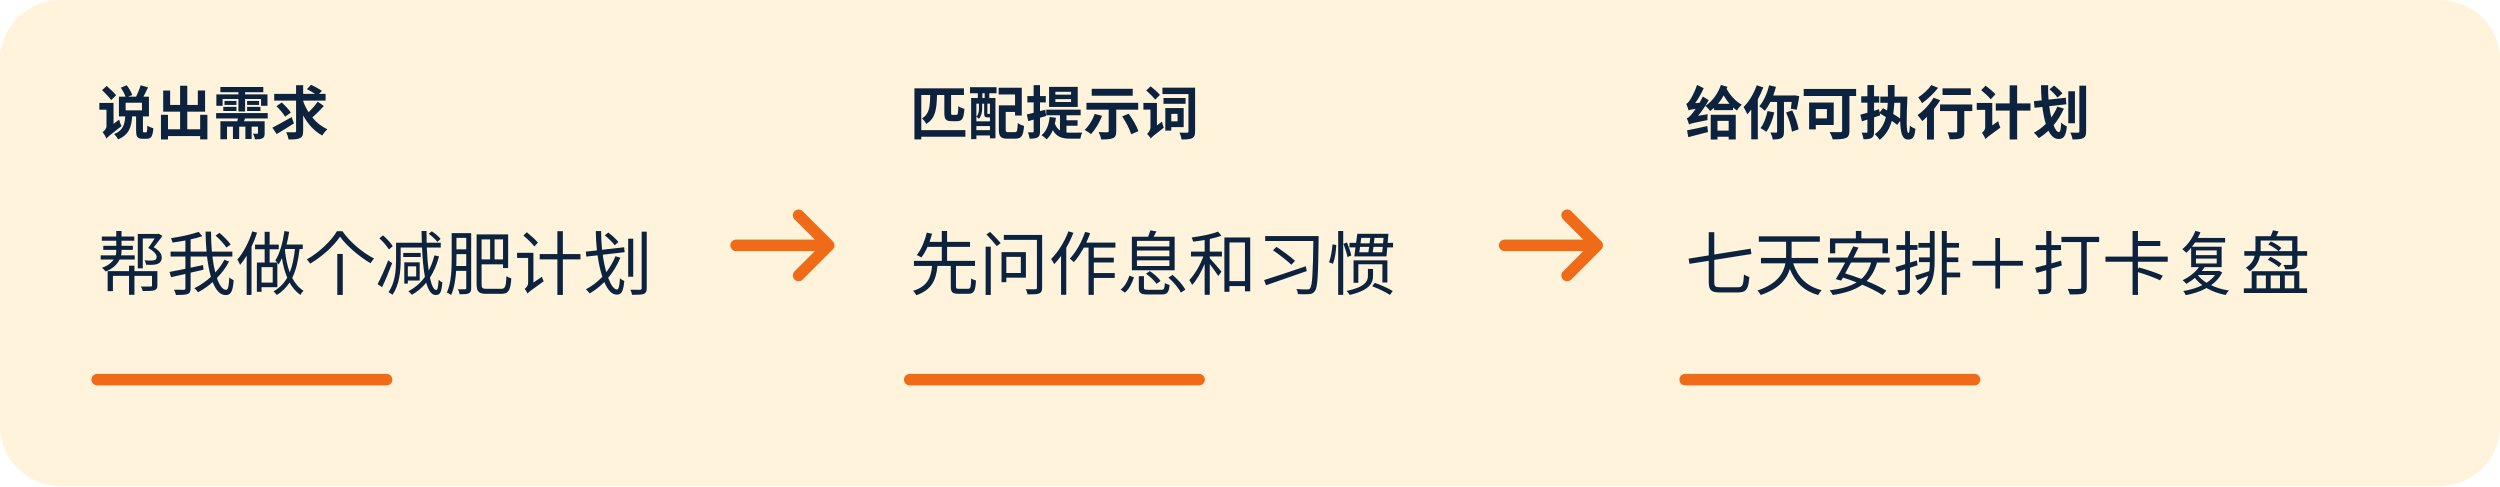
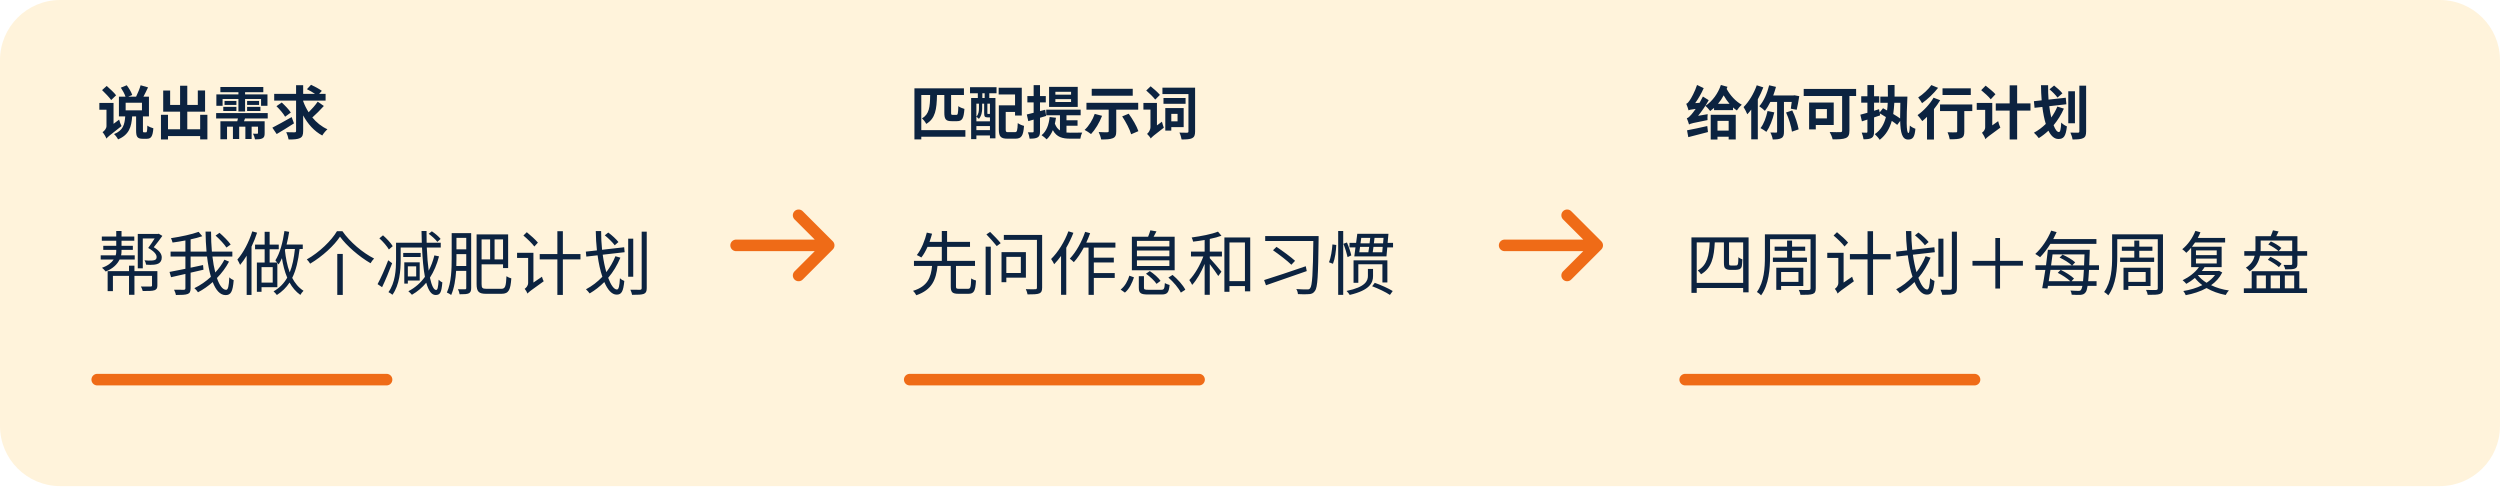
<svg xmlns="http://www.w3.org/2000/svg" width="1080" height="210" viewBox="0 0 1080 210" role="img" aria-labelledby="title">
  <rect width="1080" height="210" rx="26" fill="#fff3db" />
  <g fill="#0c2340" font-family="'Microsoft YaHei','PingFang SC',sans-serif">
    <text x="42" y="58" font-size="25" font-weight="700">说出需求</text>
    <text x="42" y="125" font-size="30">帮我做个减肥计划</text>
    <text x="393" y="58" font-size="25" font-weight="700">匹配提示词</text>
    <text x="393" y="125" font-size="30">先问作息和习惯</text>
    <text x="728" y="58" font-size="25" font-weight="700">给你可执行计划</text>
-     <text x="728" y="125" font-size="30">七天安排＋打卡复盘</text>
+     <text x="728" y="125" font-size="30">四周计划＋每周复盘</text>
  </g>
  <g stroke="#ef6b17" stroke-width="5" fill="none" stroke-linecap="round" stroke-linejoin="round">
    <path d="M318 106h40m-13-13 13 13-13 13" />
    <path d="M650 106h40m-13-13 13 13-13 13" />
    <path d="M42 164h125 M393 164h125 M728 164h125" />
  </g>
</svg>
